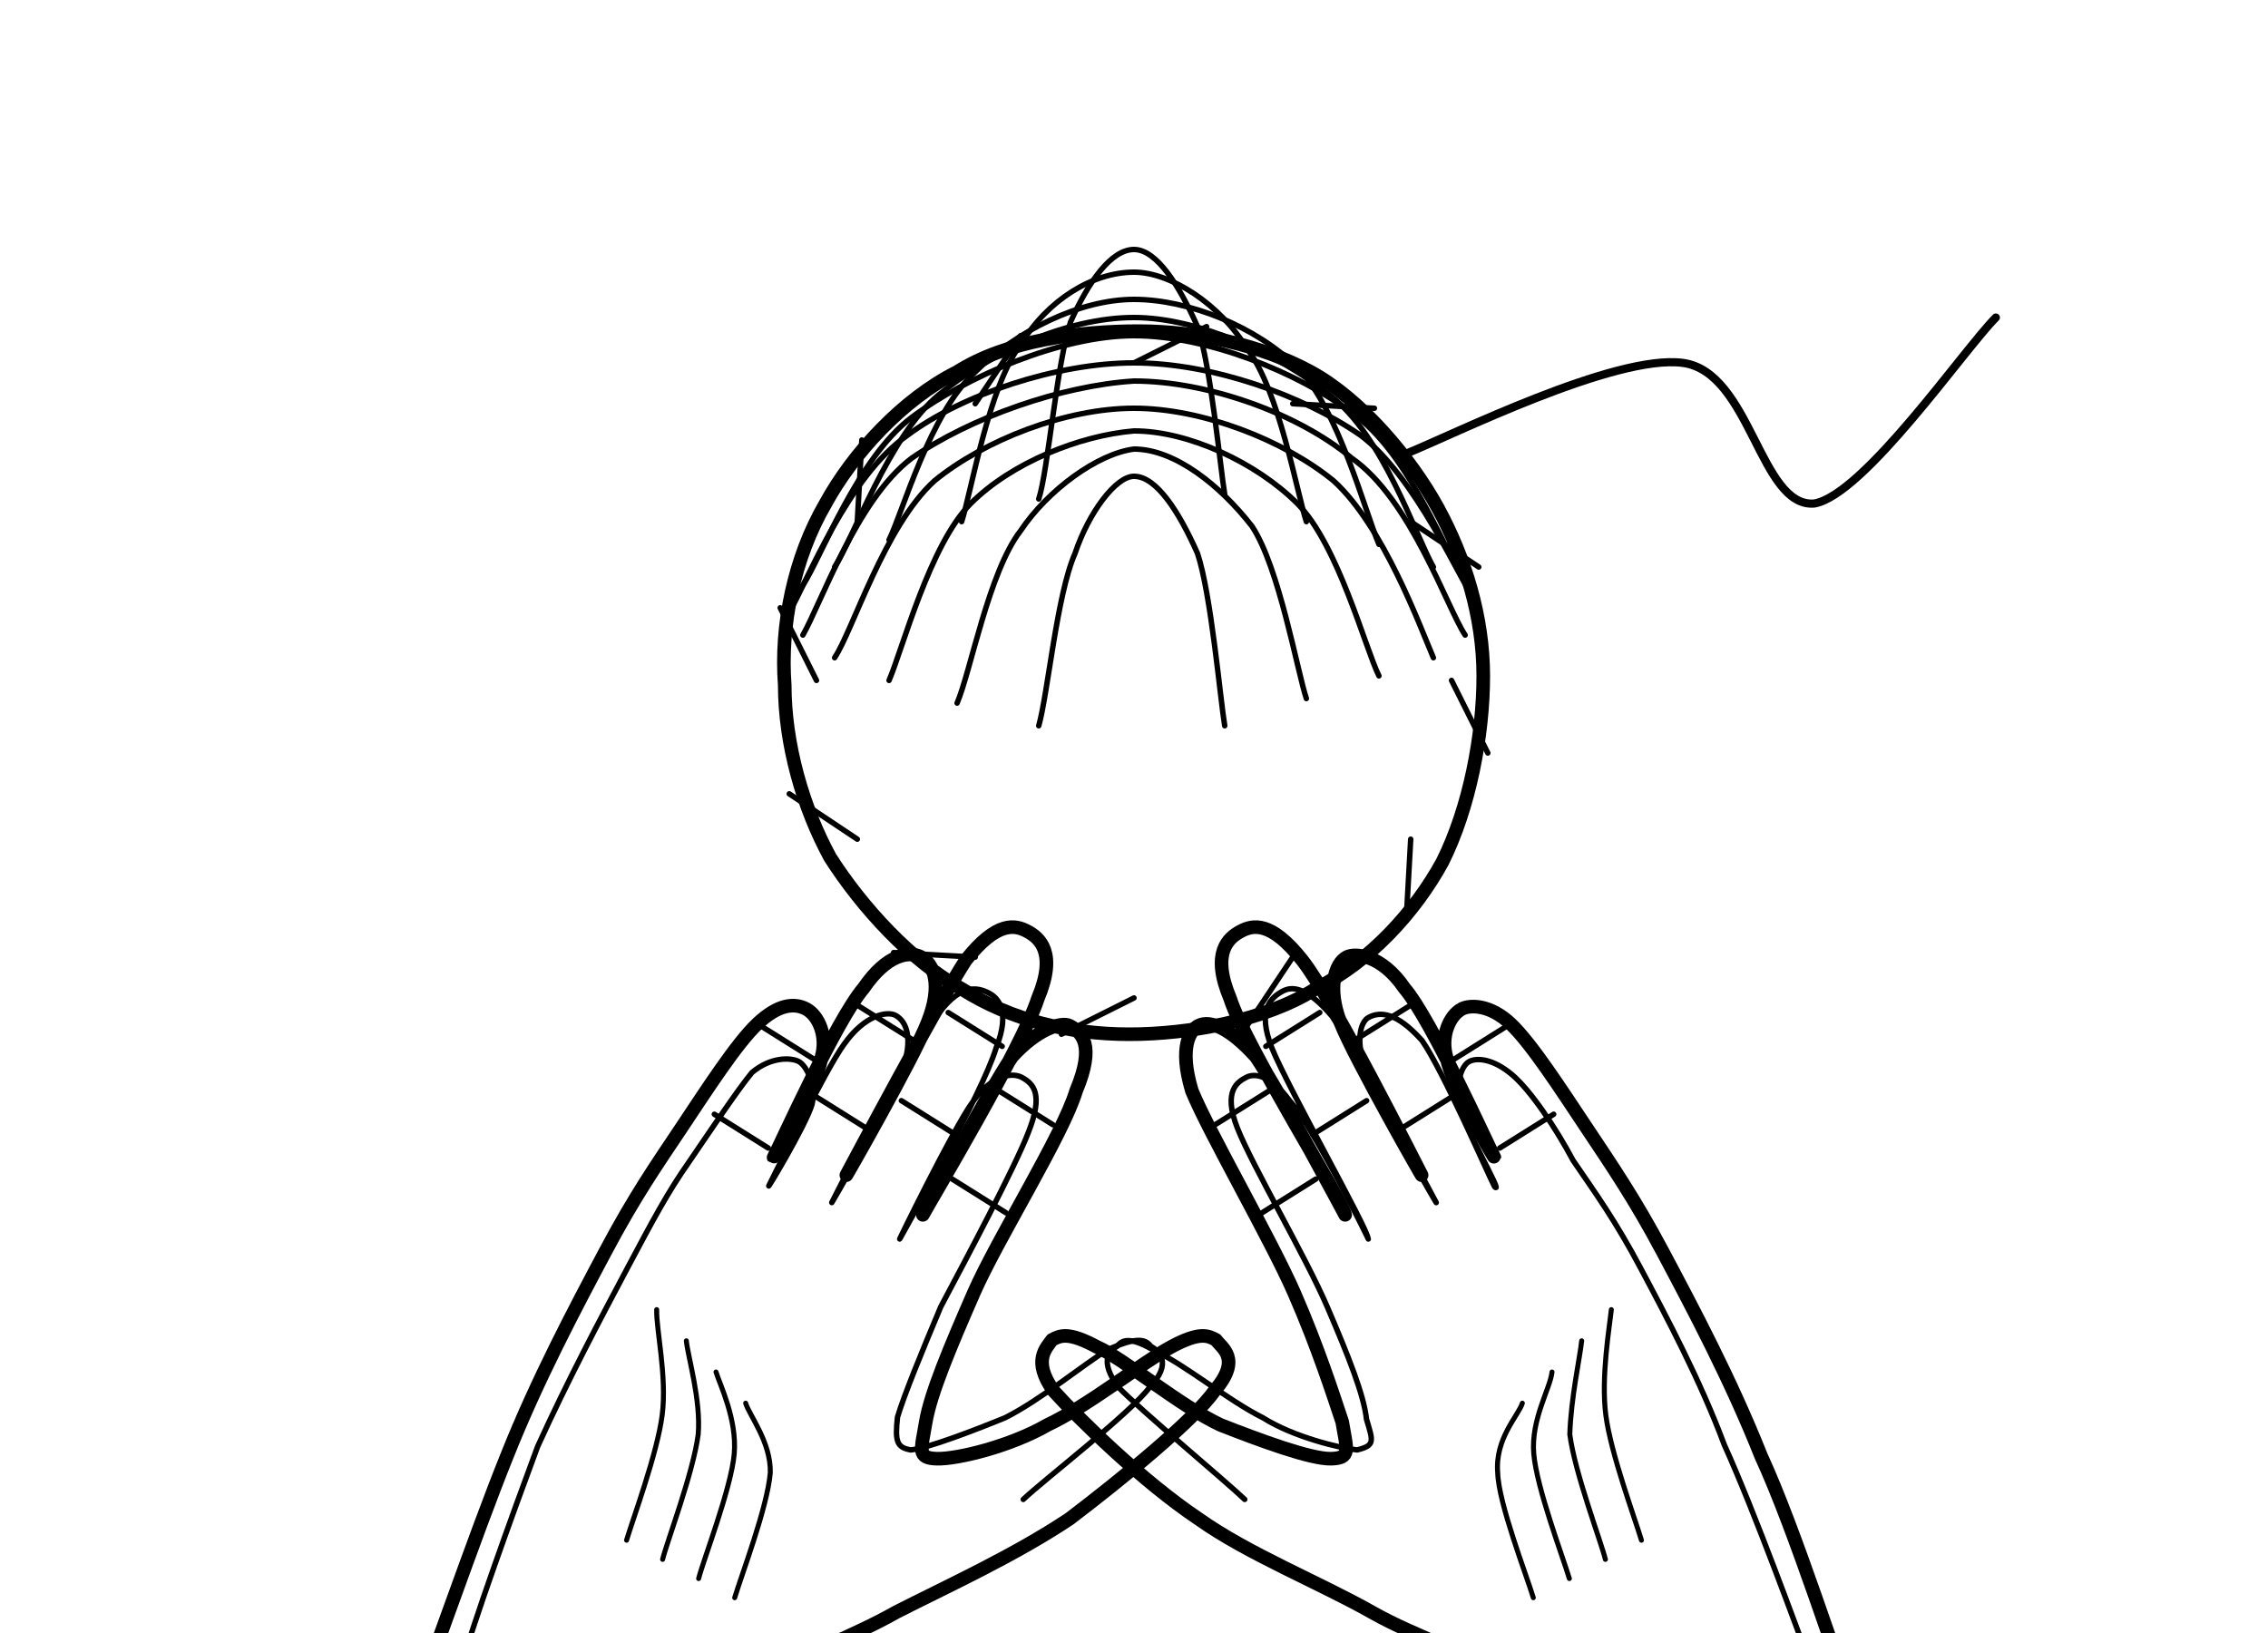
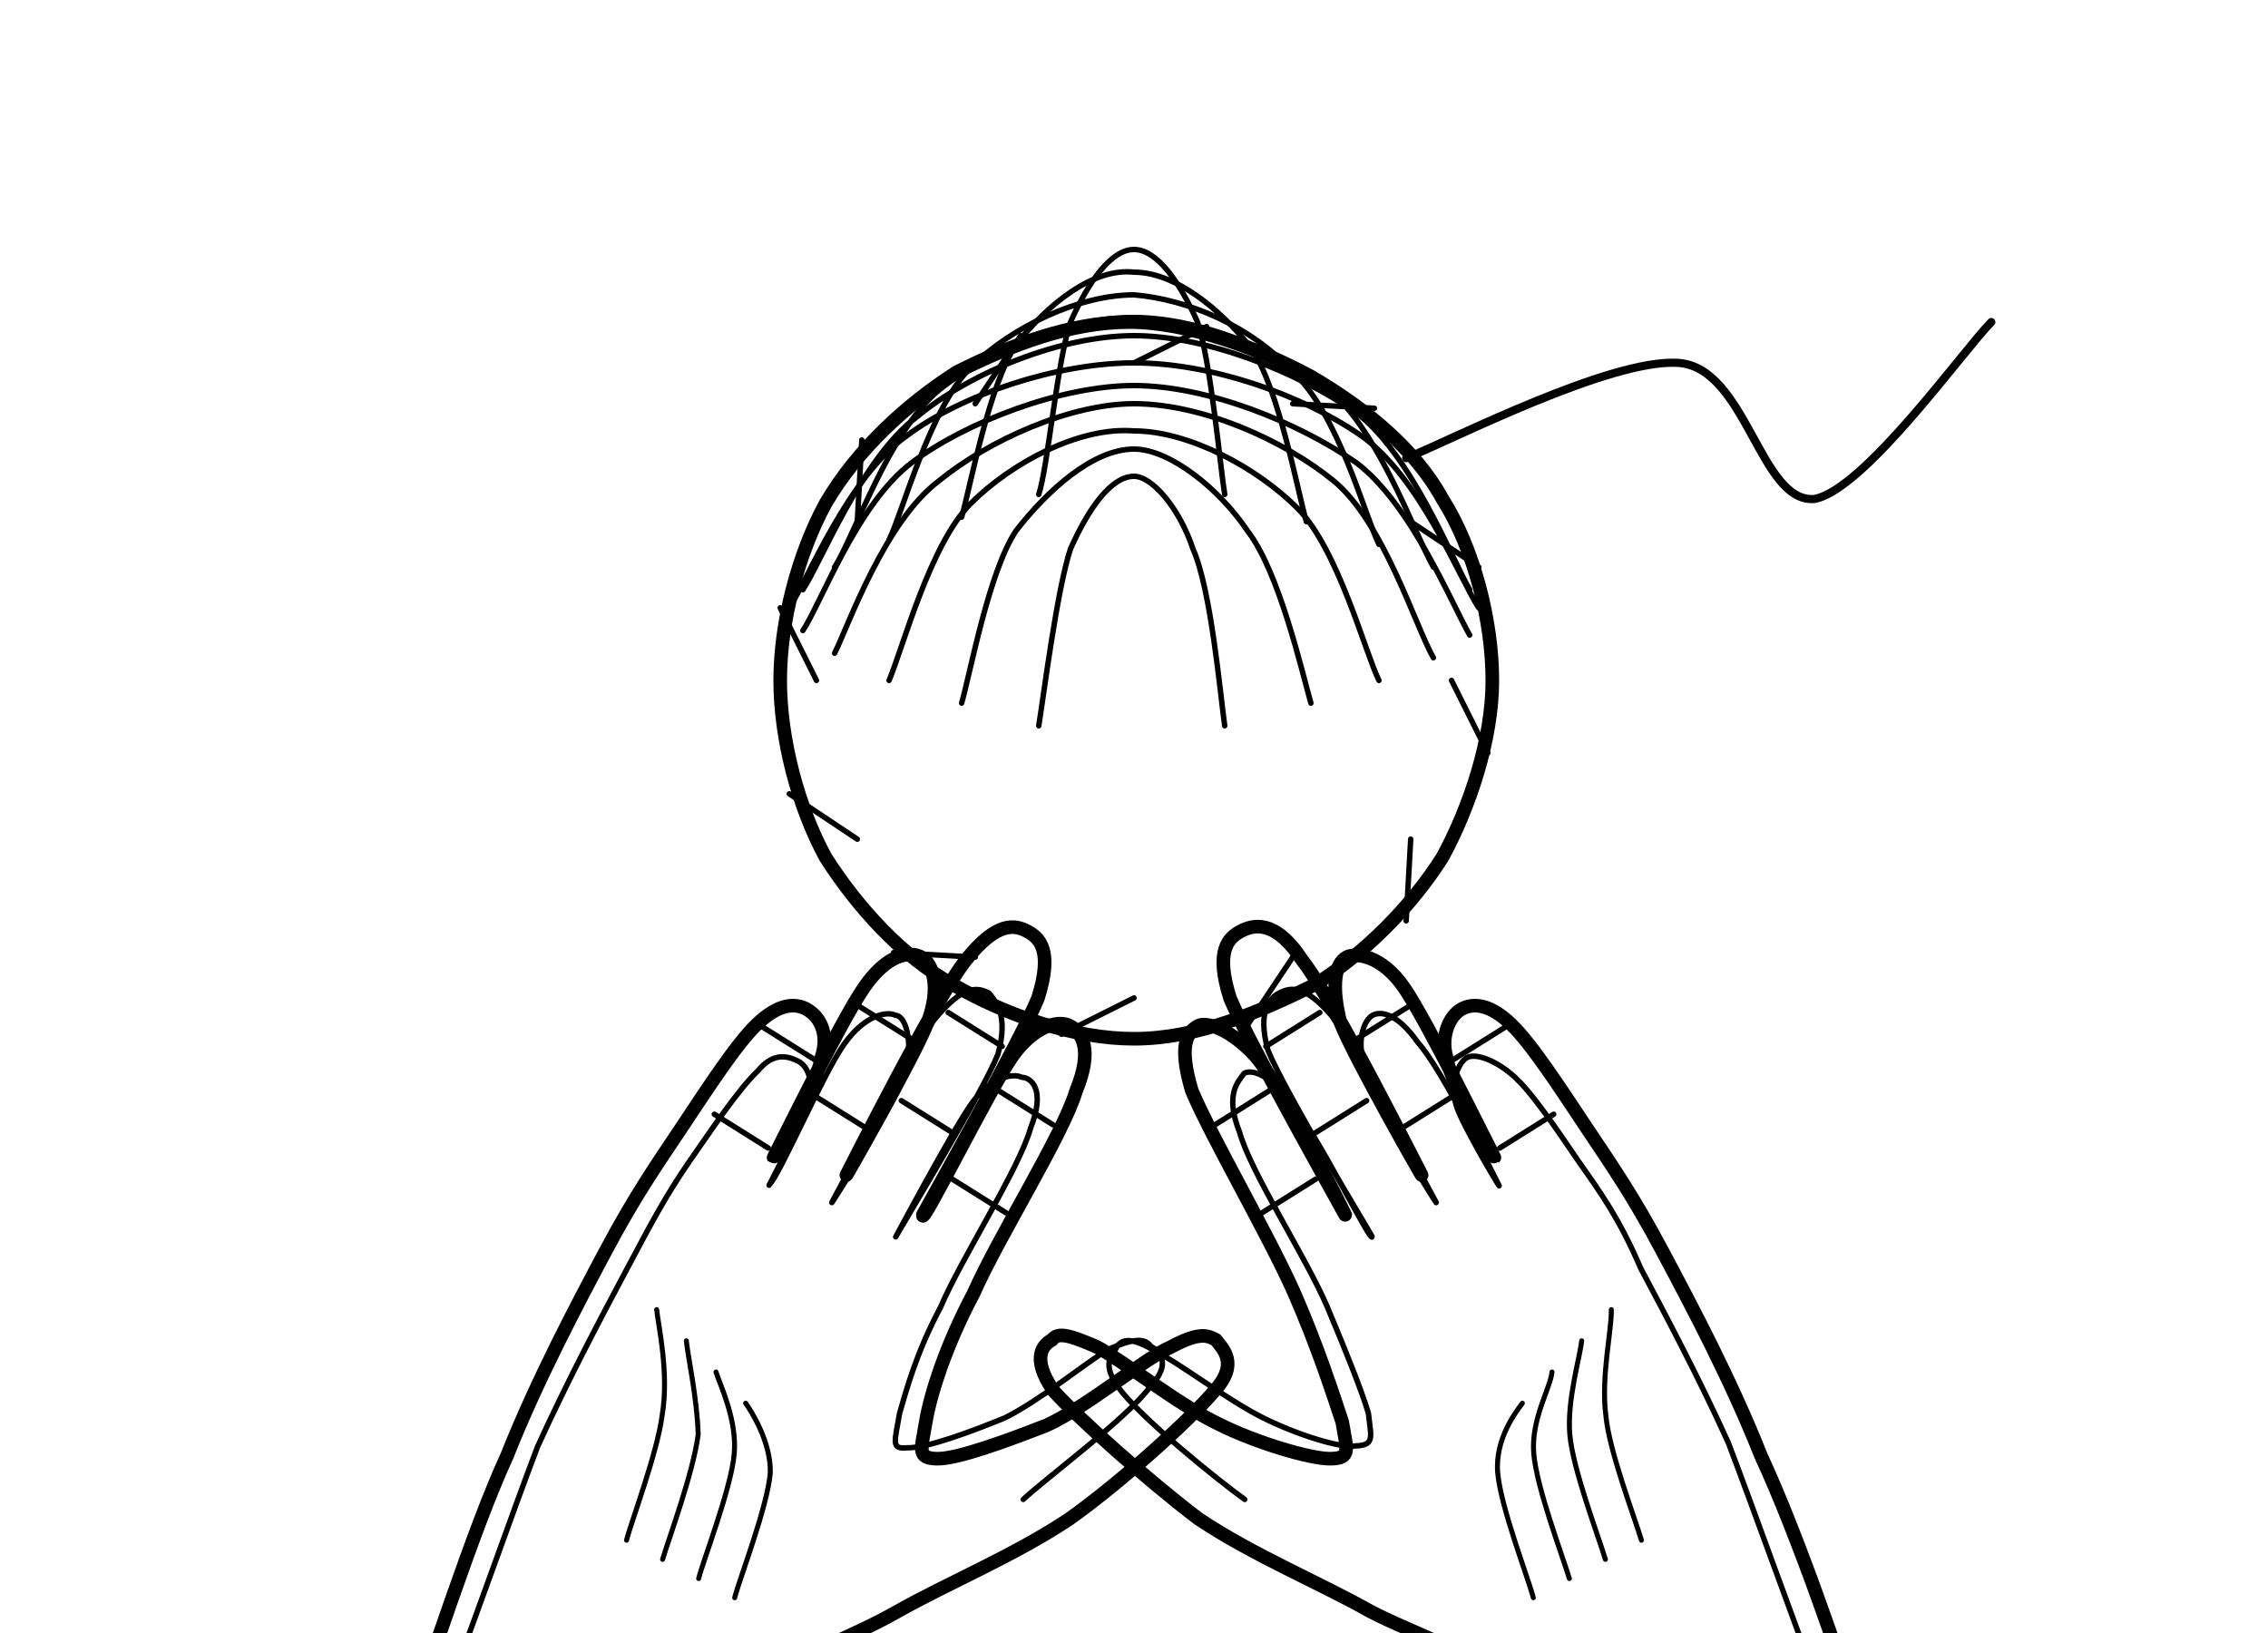
<svg xmlns="http://www.w3.org/2000/svg" viewBox="0 0 500 360" fill="none" stroke="currentColor" stroke-linecap="round" stroke-linejoin="round" aria-hidden="true" focusable="false">
  <g transform="translate(150 330) rotate(28)">
-     <path d="M-30 70C-31 60 -36 29 -38 10C-40 -8 -40 -26 -40 -40C-40 -54 -39 -62 -38 -72C-37 -82 -36 -94 -34 -100C-32 -106 -29 -108 -26 -108C-23 -108 -19 -105 -18 -100C-16 -95 -17 -73 -17 -76C-17 -79 -19 -109 -17 -118C-16 -127 -12 -130 -9 -130C-6 -130 -2 -127 -1 -118C0 -110 -1 -77 -1 -80C-1 -82 -1 -123 0 -134C2 -145 6 -146 9 -146C12 -146 17 -145 18 -134C20 -123 18 -83 18 -80C18 -78 18 -111 19 -120C21 -128 25 -132 27 -132C30 -132 34 -131 35 -120C37 -110 35 -83 36 -70C37 -57 38 -46 40 -40C42 -34 42 -32 46 -34C50 -36 59 -44 64 -52C70 -60 76 -74 80 -80C84 -86 86 -86 88 -86C90 -85 95 -85 93 -76C92 -68 84 -49 78 -36C71 -23 61 -10 54 0C47 11 40 17 36 28C32 40 31 63 30 70" stroke-width="3" />
-     <path d="M-25 56C-27 48 -31 20 -33 5C-34 -11 -34 -27 -34 -39C-34 -51 -34 -58 -33 -66C-32 -75 -31 -85 -30 -90C-28 -95 -24 -97 -22 -97C-20 -97 -16 -94 -15 -90C-14 -85 -15 -67 -15 -70C-15 -72 -16 -98 -15 -105C-14 -113 -10 -116 -8 -116C-5 -116 -2 -113 -1 -106C0 -99 -1 -71 -1 -73C-1 -76 -2 -110 0 -119C1 -129 5 -130 8 -130C10 -130 14 -129 15 -120C17 -110 16 -75 16 -73C16 -71 15 -100 16 -107C17 -115 21 -117 23 -117C26 -117 29 -116 30 -107C31 -99 31 -76 31 -64C32 -53 33 -43 34 -38C36 -33 37 -32 40 -33C43 -35 50 -43 55 -49C60 -56 65 -68 68 -73C72 -78 74 -79 76 -78C78 -78 82 -77 80 -70C79 -63 69 -41 67 -35" stroke-width="1.2" />
+     <path d="M-30 70C-31 60 -37 28 -38 10C-40 -8 -40 -27 -40 -40C-40 -54 -39 -62 -38 -72C-37 -82 -36 -94 -34 -100C-32 -106 -29 -108 -26 -108C-23 -108 -19 -106 -18 -100C-16 -95 -17 -73 -17 -76C-17 -79 -18 -109 -17 -118C-16 -127 -12 -130 -9 -130C-6 -130 -2 -126 -1 -118C0 -110 -1 -77 -1 -80C-1 -83 -2 -123 0 -134C2 -145 6 -146 9 -146C12 -146 16 -145 18 -134C19 -123 18 -82 18 -80C19 -77 18 -111 19 -120C20 -128 24 -132 27 -132C30 -132 34 -130 35 -120C37 -110 35 -84 36 -70C36 -57 38 -46 40 -40C42 -34 42 -32 46 -34C50 -36 58 -45 64 -52C70 -60 76 -75 80 -80C84 -86 86 -86 88 -86C90 -85 95 -84 93 -76C91 -67 84 -48 78 -36C71 -23 61 -11 54 0C47 11 40 17 36 28C32 40 31 63 30 70" stroke-width="3" />
+     <path d="M-26 56C-27 47 -31 21 -33 5C-34 -11 -34 -27 -34 -39C-34 -51 -34 -57 -33 -66C-32 -74 -31 -85 -29 -91C-28 -96 -25 -97 -22 -97C-20 -97 -17 -95 -16 -90C-15 -86 -15 -68 -15 -70C-14 -73 -16 -97 -15 -105C-14 -113 -10 -116 -8 -116C-6 -117 -2 -113 0 -106C1 -99 -1 -71 -1 -73C-1 -75 -1 -110 0 -119C2 -129 5 -130 8 -130C10 -129 14 -128 16 -119C17 -110 15 -75 15 -73C15 -71 15 -100 16 -107C17 -114 21 -117 23 -117C25 -118 29 -117 30 -108C32 -99 30 -75 31 -64C31 -52 33 -44 34 -39C36 -33 36 -31 39 -33C43 -35 50 -43 55 -49C60 -56 65 -68 68 -73C72 -78 74 -79 76 -78C78 -78 82 -77 80 -70C79 -62 69 -41 67 -35" stroke-width="1.2" />
    <line x1="-33" y1="-78" x2="-19" y2="-77" stroke-width="1.2" />
    <line x1="-33" y1="-100" x2="-19" y2="-99" stroke-width="1.2" />
    <line x1="-16" y1="-92" x2="-2" y2="-91" stroke-width="1.2" />
    <line x1="-16" y1="-114" x2="-2" y2="-113" stroke-width="1.2" />
    <line x1="2" y1="-100" x2="16" y2="-99" stroke-width="1.2" />
    <line x1="2" y1="-122" x2="16" y2="-121" stroke-width="1.2" />
    <line x1="20" y1="-90" x2="34" y2="-89" stroke-width="1.2" />
    <line x1="20" y1="-112" x2="34" y2="-111" stroke-width="1.2" />
-     <path d="M-24 -34C-22 -30 -15 -22 -12 -14C-9 -6 -7 9 -6 14" stroke-width="1.1" />
-     <path d="M-15 -31C-13 -28 -6 -21 -3 -14C0 -6 2 10 3 14" stroke-width="1.1" />
+     <path d="M-24 -34C-22 -31 -15 -23 -12 -14C-9 -6 -7 10 -6 14" stroke-width="1.1" />
+     <path d="M-15 -31C-13 -28 -7 -21 -3 -14C0 -6 2 9 3 14" stroke-width="1.1" />
    <path d="M-6 -28C-4 -26 3 -21 6 -14C9 -7 11 10 12 14" stroke-width="1.1" />
-     <path d="M3 -25C5 -23 12 -20 15 -14C18 -7 20 9 21 14" stroke-width="1.1" />
-     <path d="M-32 52C-26 53 -10 57 0 57C11 57 27 53 32 52" stroke-width="1.4" />
-     <path d="M-32 60C-27 61 -11 65 0 65C10 65 26 61 32 60" stroke-width="2.4" />
-     <path d="M-32 68C-27 69 -11 73 0 73C10 73 26 69 32 68" stroke-width="1.4" />
+     <path d="M3 -25C5 -24 12 -20 15 -14C18 -7 20 10 21 14" stroke-width="1.1" />
+     <path d="M-32 52C-27 53 -10 57 0 57C11 57 27 53 32 52" stroke-width="1.4" />
+     <path d="M-32 60C-27 61 -10 65 0 65C11 65 26 61 32 60" stroke-width="2.4" />
+     <path d="M-32 68C-27 69 -11 73 0 73C10 73 27 69 32 68" stroke-width="1.4" />
    <line x1="-26" y1="54" x2="-24" y2="58" stroke-width="1" />
    <line x1="-20" y1="54" x2="-18" y2="58" stroke-width="1" />
    <line x1="-13" y1="54" x2="-11" y2="58" stroke-width="1" />
    <line x1="-6" y1="54" x2="-4" y2="58" stroke-width="1" />
    <line x1="0" y1="54" x2="2" y2="58" stroke-width="1" />
    <line x1="6" y1="54" x2="8" y2="58" stroke-width="1" />
    <line x1="13" y1="54" x2="15" y2="58" stroke-width="1" />
    <line x1="20" y1="54" x2="22" y2="58" stroke-width="1" />
    <line x1="26" y1="54" x2="28" y2="58" stroke-width="1" />
  </g>
  <g transform="translate(350 330) rotate(-28) scale(-1 1)">
-     <path d="M-30 70C-31 60 -37 28 -38 10C-40 -8 -40 -26 -40 -40C-40 -53 -39 -62 -38 -72C-37 -82 -36 -94 -34 -100C-32 -106 -28 -108 -26 -108C-23 -108 -19 -105 -18 -100C-16 -94 -17 -73 -17 -76C-17 -79 -19 -109 -17 -118C-16 -127 -11 -130 -9 -130C-6 -130 -2 -126 -1 -118C0 -110 -1 -77 -1 -80C-1 -83 -2 -123 0 -134C2 -145 6 -146 9 -146C12 -146 17 -145 18 -134C20 -123 17 -82 18 -80C18 -78 18 -111 19 -120C21 -128 24 -132 27 -132C29 -132 33 -130 35 -120C36 -110 35 -83 36 -70C37 -57 39 -46 40 -40C42 -34 42 -32 46 -34C50 -36 58 -45 64 -52C70 -60 76 -75 80 -80C84 -86 86 -86 88 -86C90 -85 94 -84 93 -76C91 -68 85 -49 78 -36C72 -24 61 -11 54 0C47 11 40 16 36 28C32 39 31 63 30 70" stroke-width="3" />
-     <path d="M-26 56C-27 48 -31 20 -32 4C-34 -11 -34 -27 -34 -39C-34 -51 -33 -58 -32 -67C-32 -75 -31 -85 -29 -90C-27 -95 -24 -97 -22 -97C-20 -97 -17 -94 -16 -90C-14 -86 -15 -67 -14 -70C-14 -73 -16 -98 -15 -106C-13 -114 -10 -116 -7 -116C-5 -116 -2 -113 -1 -106C0 -98 -1 -71 -1 -73C-1 -75 -1 -110 0 -120C2 -129 5 -130 7 -130C10 -130 14 -129 15 -120C16 -110 15 -75 16 -73C16 -71 15 -100 17 -108C18 -115 21 -117 23 -117C25 -117 29 -117 30 -108C31 -99 30 -76 31 -64C32 -52 33 -43 35 -38C36 -33 36 -32 40 -33C43 -35 51 -42 55 -49C60 -56 65 -68 69 -73C72 -78 74 -79 76 -78C78 -78 81 -77 80 -70C78 -63 69 -41 67 -35" stroke-width="1.2" />
+     <path d="M-30 70C-32 60 -37 29 -38 10C-40 -8 -40 -26 -40 -40C-40 -54 -39 -62 -38 -72C-37 -82 -36 -94 -34 -100C-32 -106 -29 -108 -26 -108C-23 -108 -19 -105 -18 -100C-16 -95 -17 -73 -17 -76C-17 -79 -18 -109 -17 -118C-16 -127 -11 -130 -9 -130C-6 -130 -3 -126 -1 -118C0 -110 -1 -77 -1 -80C-1 -83 -2 -123 0 -134C1 -145 6 -146 9 -146C12 -146 16 -145 18 -134C19 -123 18 -83 18 -80C18 -78 17 -111 19 -120C21 -128 25 -132 27 -132C30 -132 33 -130 35 -120C36 -109 35 -84 36 -70C37 -57 39 -46 40 -40C42 -34 42 -32 46 -34C50 -36 59 -45 64 -52C70 -60 76 -74 80 -80C84 -85 86 -87 88 -86C90 -86 94 -85 93 -76C91 -68 84 -49 78 -36C71 -23 61 -11 54 0C47 10 40 16 36 28C32 40 31 63 30 70" stroke-width="3" />
+     <path d="M-26 56C-27 47 -31 20 -33 4C-34 -12 -34 -27 -34 -39C-35 -51 -34 -58 -33 -66C-32 -75 -31 -85 -29 -90C-27 -95 -24 -98 -22 -98C-20 -98 -16 -95 -15 -90C-14 -86 -15 -67 -15 -70C-15 -73 -16 -98 -14 -106C-13 -114 -10 -116 -8 -116C-6 -116 -2 -113 -1 -106C1 -99 -1 -71 -1 -73C-1 -75 -1 -110 0 -120C2 -129 5 -130 8 -130C10 -130 14 -129 16 -120C17 -110 15 -75 15 -73C16 -71 15 -100 17 -107C18 -115 21 -118 23 -118C25 -117 29 -116 30 -107C32 -98 30 -76 31 -64C32 -53 33 -44 34 -39C36 -34 36 -32 40 -34C43 -35 50 -42 55 -49C60 -56 66 -69 69 -73C72 -78 74 -79 76 -78C77 -77 81 -77 80 -70C79 -62 70 -41 67 -35" stroke-width="1.2" />
    <line x1="-33" y1="-78" x2="-19" y2="-77" stroke-width="1.2" />
    <line x1="-33" y1="-100" x2="-19" y2="-99" stroke-width="1.2" />
    <line x1="-16" y1="-92" x2="-2" y2="-91" stroke-width="1.2" />
    <line x1="-16" y1="-114" x2="-2" y2="-113" stroke-width="1.2" />
    <line x1="2" y1="-100" x2="16" y2="-99" stroke-width="1.2" />
    <line x1="2" y1="-122" x2="16" y2="-121" stroke-width="1.2" />
    <line x1="20" y1="-90" x2="34" y2="-89" stroke-width="1.2" />
    <line x1="20" y1="-112" x2="34" y2="-111" stroke-width="1.2" />
-     <path d="M-24 -34C-22 -31 -15 -22 -12 -14C-9 -6 -7 9 -6 14" stroke-width="1.1" />
-     <path d="M-15 -31C-13 -28 -7 -21 -3 -14C0 -6 2 10 3 14" stroke-width="1.1" />
+     <path d="M-24 -34C-22 -30 -15 -22 -12 -14C-9 -7 -7 9 -6 14" stroke-width="1.1" />
+     <path d="M-15 -31C-13 -28 -6 -21 -3 -14C0 -7 2 9 3 14" stroke-width="1.1" />
    <path d="M-6 -28C-4 -25 3 -21 6 -14C9 -7 11 9 12 14" stroke-width="1.1" />
-     <path d="M3 -25C5 -23 12 -21 15 -14C18 -8 20 9 21 14" stroke-width="1.1" />
-     <path d="M-32 52C-27 53 -11 57 0 57C10 57 27 53 32 52" stroke-width="1.4" />
-     <path d="M-32 60C-27 61 -11 65 0 65C10 65 27 61 32 60" stroke-width="2.4" />
-     <path d="M-32 68C-26 69 -10 73 0 73C11 73 27 69 32 68" stroke-width="1.4" />
+     <path d="M3 -25C5 -24 12 -21 15 -14C18 -7 20 10 21 14" stroke-width="1.1" />
+     <path d="M-32 52C-26 53 -11 57 0 57C11 57 27 53 32 52" stroke-width="1.4" />
+     <path d="M-32 60C-27 60 -10 65 0 65C11 65 27 61 32 60" stroke-width="2.4" />
+     <path d="M-32 68C-27 68 -10 73 0 73C11 73 27 69 32 68" stroke-width="1.4" />
    <line x1="-26" y1="54" x2="-24" y2="58" stroke-width="1" />
    <line x1="-20" y1="54" x2="-18" y2="58" stroke-width="1" />
    <line x1="-13" y1="54" x2="-11" y2="58" stroke-width="1" />
    <line x1="-6" y1="54" x2="-4" y2="58" stroke-width="1" />
    <line x1="0" y1="54" x2="2" y2="58" stroke-width="1" />
    <line x1="6" y1="54" x2="8" y2="58" stroke-width="1" />
    <line x1="13" y1="54" x2="15" y2="58" stroke-width="1" />
    <line x1="20" y1="54" x2="22" y2="58" stroke-width="1" />
    <line x1="26" y1="54" x2="28" y2="58" stroke-width="1" />
  </g>
-   <path d="M327 149C327 162 324 178 318 190C312 201 302 212 290 218C279 225 262 228 249 228C236 228 223 225 212 218C201 212 190 200 183 189C177 178 173 164 173 151C172 138 175 123 182 111C188 100 199 88 211 82C222 75 238 73 251 73C264 73 278 76 289 82C300 88 311 101 317 112C323 123 327 136 327 149Z" stroke-width="3" />
-   <path d="M229 110C231 104 233 80 236 71C240 62 245 55 250 55C255 55 260 63 264 72C267 81 269 103 270 109" stroke-width="1.2" />
-   <path d="M212 115C214 109 218 85 225 76C231 66 241 60 250 60C258 60 269 67 275 77C282 86 286 109 288 115" stroke-width="1.2" />
-   <path d="M196 119C199 113 205 91 215 82C224 73 238 66 250 66C262 66 277 72 286 81C295 90 301 113 304 120" stroke-width="1.2" />
-   <path d="M184 125C188 119 196 96 207 87C218 78 235 70 250 70C264 70 282 78 293 87C305 96 312 118 316 125" stroke-width="1.2" />
-   <path d="M177 129C181 123 189 101 201 92C213 83 234 74 250 74C266 74 286 82 298 91C311 100 319 123 324 130" stroke-width="1.2" />
-   <path d="M174 135C178 128 187 105 200 96C212 87 233 80 250 80C267 80 287 87 300 96C312 105 322 128 326 134" stroke-width="1.2" />
-   <path d="M177 140C181 133 189 110 201 101C214 92 234 85 250 84C266 84 286 91 298 101C311 110 319 134 323 140" stroke-width="1.2" />
-   <path d="M184 145C188 139 195 116 206 106C217 97 235 90 250 90C265 90 283 97 294 106C305 116 313 138 316 145" stroke-width="1.2" />
-   <path d="M196 150C199 143 205 120 214 111C223 102 238 96 250 95C262 95 277 102 286 111C295 120 301 143 304 149" stroke-width="1.2" />
-   <path d="M211 155C214 148 218 126 225 117C231 108 242 100 250 99C259 99 269 107 276 116C282 125 286 148 288 154" stroke-width="1.2" />
-   <path d="M229 160C231 153 233 131 237 122C240 113 246 105 250 105C255 105 260 113 264 122C267 131 269 154 270 160" stroke-width="1.2" />
+   <path d="M329 150C329 163 324 178 318 189C311 200 301 210 290 217C278 223 264 229 250 229C237 229 222 224 210 217C199 211 189 200 182 189C176 178 172 163 172 150C172 137 176 122 182 111C189 99 200 89 211 82C223 76 236 71 249 71C262 71 278 77 289 83C301 90 312 99 318 110C325 121 329 137 329 150Z" stroke-width="3" />
+   <path d="M229 109C231 103 233 80 236 71C240 62 245 55 250 55C255 55 260 62 264 71C267 80 269 103 270 109" stroke-width="1.2" />
+   <path d="M212 114C214 107 218 85 224 76C231 67 241 59 250 60C259 60 269 68 276 77C282 86 286 108 288 115" stroke-width="1.2" />
+   <path d="M196 119C199 113 205 90 214 81C223 72 238 65 250 65C262 66 276 72 285 82C295 91 301 114 304 120" stroke-width="1.2" />
+   <path d="M184 125C188 119 196 95 207 86C218 77 235 70 250 70C264 70 282 77 293 86C304 95 312 118 316 125" stroke-width="1.2" />
+   <path d="M177 130C181 124 190 101 202 92C214 82 234 74 250 74C266 74 286 82 299 91C311 100 320 123 324 130" stroke-width="1.2" />
+   <path d="M174 134C178 128 187 105 200 96C212 87 233 80 250 80C267 80 287 87 300 96C313 105 322 128 326 134" stroke-width="1.2" />
+   <path d="M177 139C181 133 189 111 201 102C213 93 234 85 250 85C266 85 286 93 299 102C311 111 320 133 324 140" stroke-width="1.2" />
+   <path d="M184 144C187 138 195 115 207 106C218 97 236 89 250 89C265 89 283 97 294 106C305 115 312 138 316 145" stroke-width="1.2" />
+   <path d="M196 150C199 143 205 120 214 111C223 102 238 94 250 95C262 95 277 103 286 112C295 121 301 144 304 150" stroke-width="1.2" />
+   <path d="M212 155C214 148 218 126 224 117C231 108 241 99 250 99C258 99 269 108 275 117C282 126 287 148 289 155" stroke-width="1.2" />
+   <path d="M229 160C230 154 233 130 236 121C240 112 245 105 250 105C254 105 260 112 263 121C267 130 269 153 270 160" stroke-width="1.2" />
  <line x1="320" y1="150" x2="328" y2="166" stroke-width="1.2" />
  <line x1="311" y1="185" x2="310" y2="203" stroke-width="1.2" />
  <line x1="285" y1="211" x2="275" y2="226" stroke-width="1.2" />
  <line x1="250" y1="220" x2="234" y2="228" stroke-width="1.2" />
  <line x1="215" y1="211" x2="197" y2="210" stroke-width="1.2" />
  <line x1="189" y1="185" x2="174" y2="175" stroke-width="1.2" />
  <line x1="180" y1="150" x2="172" y2="134" stroke-width="1.2" />
  <line x1="189" y1="115" x2="190" y2="97" stroke-width="1.2" />
  <line x1="215" y1="89" x2="225" y2="74" stroke-width="1.2" />
  <line x1="250" y1="80" x2="266" y2="72" stroke-width="1.2" />
  <line x1="285" y1="89" x2="303" y2="90" stroke-width="1.2" />
  <line x1="311" y1="115" x2="326" y2="125" stroke-width="1.2" />
-   <path d="M310 100C320 96 356 78 371 80C386 82 388 112 400 111C411 109 433 77 440 70" stroke-width="1.8" />
+   <path d="M310 101C320 97 355 79 370 80C385 81 388 111 400 110C411 108 433 77 439 71" stroke-width="1.8" />
</svg>
